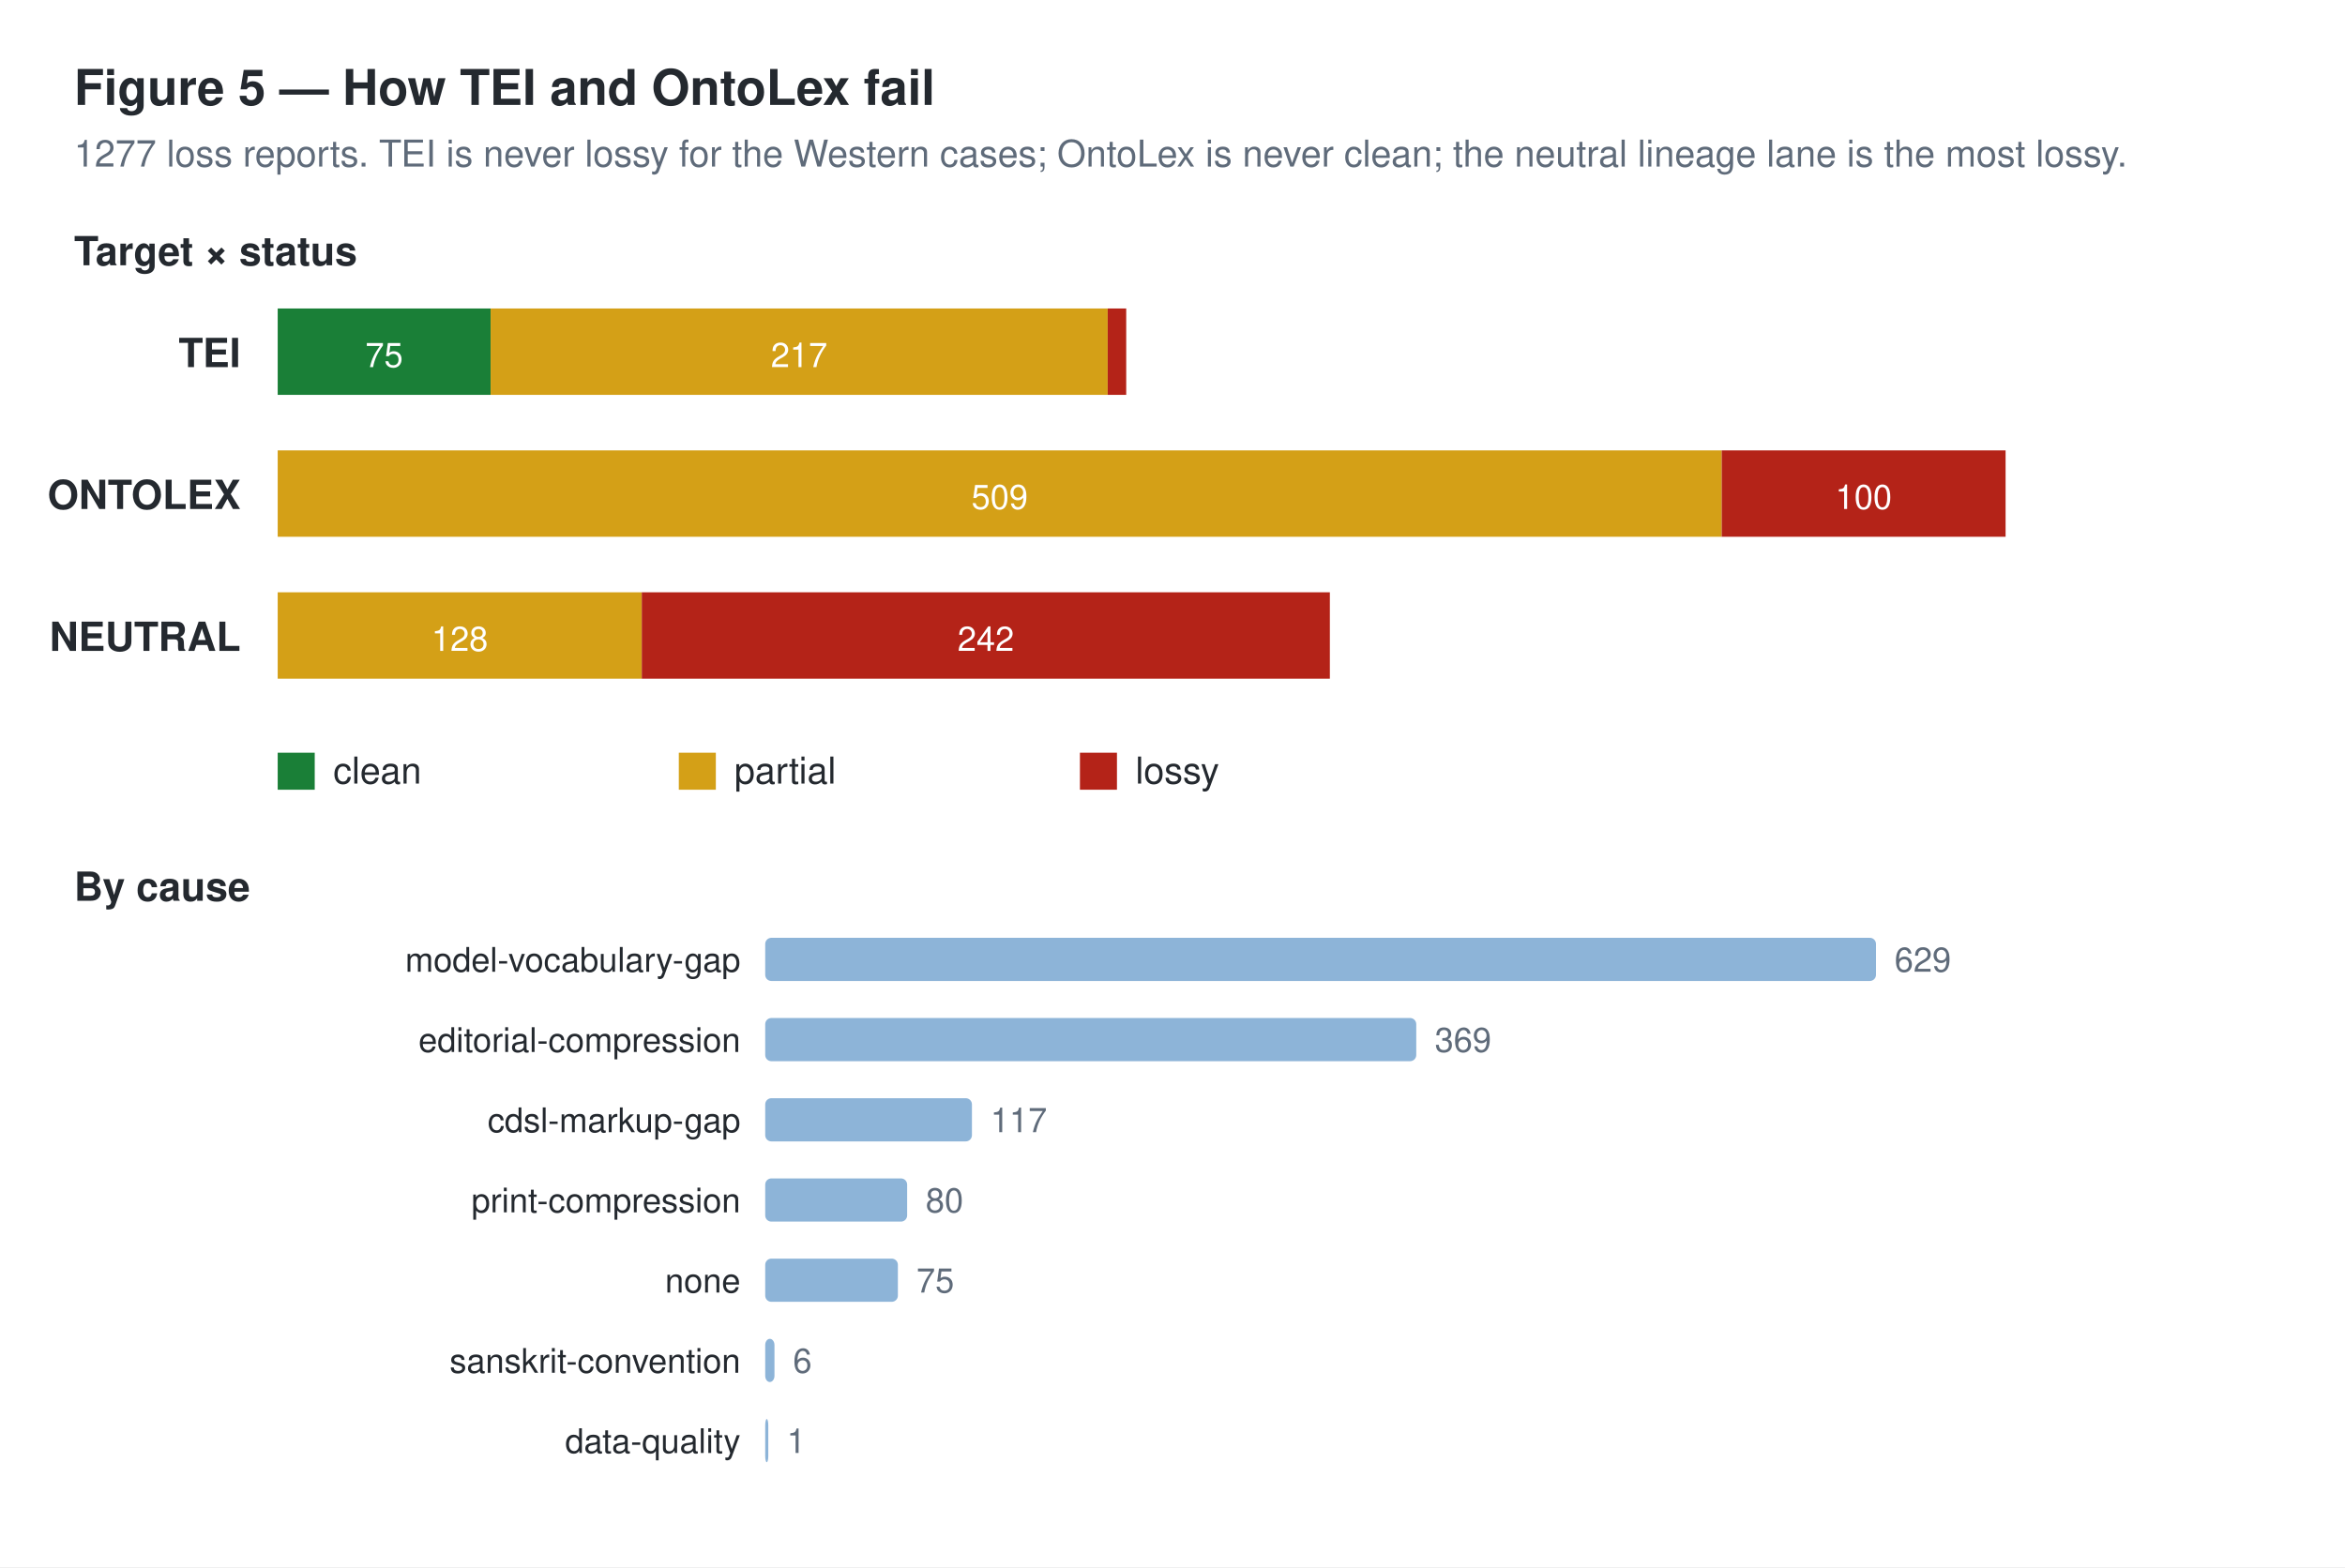
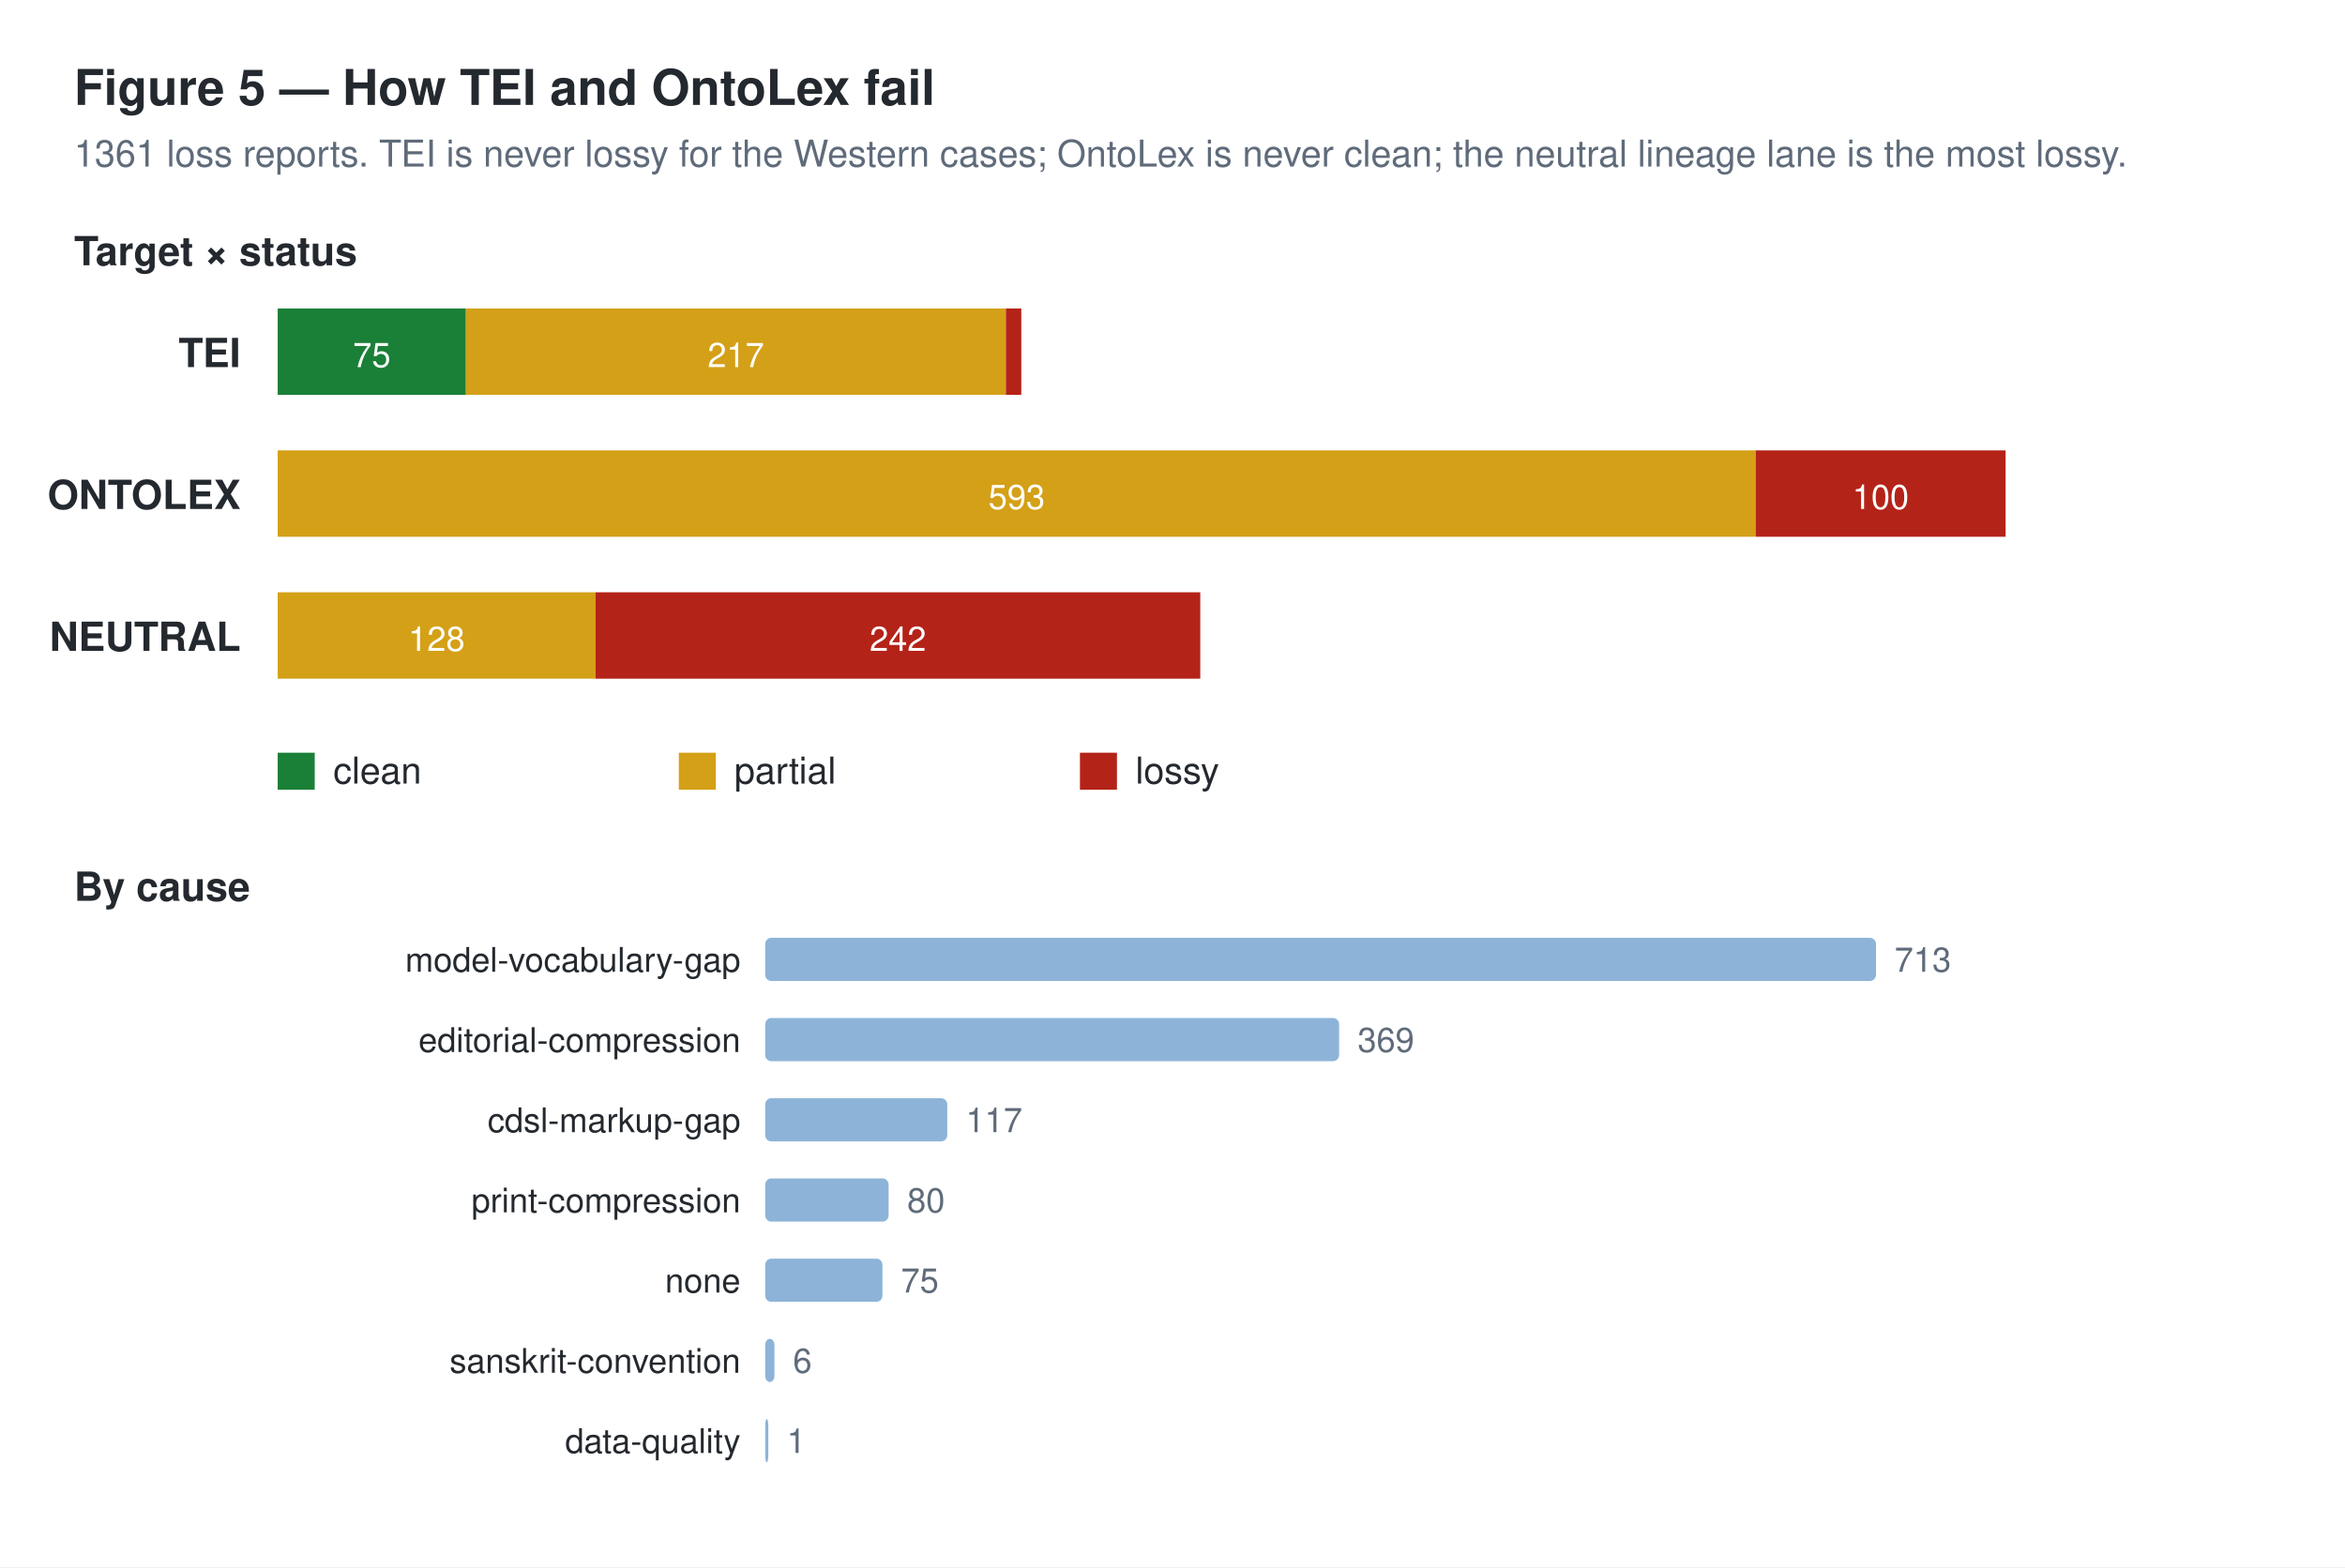
<svg xmlns="http://www.w3.org/2000/svg" width="760" height="508" viewBox="0 0 760 508" font-family="Helvetica, Arial, sans-serif">
  <rect width="760" height="508" fill="#ffffff" />
  <text x="24" y="34" font-size="16" font-weight="700" fill="#24292f">Figure 5 — How TEI and OntoLex fail</text>
-   <text x="24" y="54" font-size="12" fill="#5f6b7a">1277 loss reports. TEI is never lossy for the Western cases; OntoLex is never clean; the neutral lineage lane is the most lossy.</text>
+   <text x="24" y="54" font-size="12" fill="#5f6b7a">1361 loss reports. TEI is never lossy for the Western cases; OntoLex is never clean; the neutral lineage lane is the most lossy.</text>
  <text x="24" y="86" font-size="13" font-weight="700" fill="#24292f">Target × status</text>
  <text x="78" y="119" font-size="13" font-weight="700" fill="#24292f" text-anchor="end">TEI</text>
-   <rect x="90" y="100" width="69" height="28" fill="#1a7f37" />
-   <text x="124.5" y="119" font-size="11" fill="#fff" text-anchor="middle">75</text>
-   <rect x="159" y="100" width="200" height="28" fill="#d4a017" />
-   <text x="259" y="119" font-size="11" fill="#fff" text-anchor="middle">217</text>
-   <rect x="359" y="100" width="6" height="28" fill="#b42318" />
+   <rect x="90" y="100" width="61" height="28" fill="#1a7f37" />
+   <text x="120.5" y="119" font-size="11" fill="#fff" text-anchor="middle">75</text>
+   <rect x="151" y="100" width="175" height="28" fill="#d4a017" />
+   <text x="238.5" y="119" font-size="11" fill="#fff" text-anchor="middle">217</text>
+   <rect x="326" y="100" width="5" height="28" fill="#b42318" />
  <text x="78" y="165" font-size="13" font-weight="700" fill="#24292f" text-anchor="end">ONTOLEX</text>
-   <rect x="90" y="146" width="468" height="28" fill="#d4a017" />
-   <text x="324" y="165" font-size="11" fill="#fff" text-anchor="middle">509</text>
-   <rect x="558" y="146" width="92" height="28" fill="#b42318" />
-   <text x="604" y="165" font-size="11" fill="#fff" text-anchor="middle">100</text>
+   <rect x="90" y="146" width="479" height="28" fill="#d4a017" />
+   <text x="329.5" y="165" font-size="11" fill="#fff" text-anchor="middle">593</text>
+   <rect x="569" y="146" width="81" height="28" fill="#b42318" />
+   <text x="609.5" y="165" font-size="11" fill="#fff" text-anchor="middle">100</text>
  <text x="78" y="211" font-size="13" font-weight="700" fill="#24292f" text-anchor="end">NEUTRAL</text>
-   <rect x="90" y="192" width="118" height="28" fill="#d4a017" />
-   <text x="149" y="211" font-size="11" fill="#fff" text-anchor="middle">128</text>
-   <rect x="208" y="192" width="223" height="28" fill="#b42318" />
-   <text x="319.5" y="211" font-size="11" fill="#fff" text-anchor="middle">242</text>
+   <rect x="90" y="192" width="103" height="28" fill="#d4a017" />
+   <text x="141.5" y="211" font-size="11" fill="#fff" text-anchor="middle">128</text>
+   <rect x="193" y="192" width="196" height="28" fill="#b42318" />
+   <text x="291" y="211" font-size="11" fill="#fff" text-anchor="middle">242</text>
  <rect x="90" y="244" width="12" height="12" fill="#1a7f37" />
  <text x="108" y="254" font-size="12" fill="#24292f">clean</text>
  <rect x="220" y="244" width="12" height="12" fill="#d4a017" />
  <text x="238" y="254" font-size="12" fill="#24292f">partial</text>
  <rect x="350" y="244" width="12" height="12" fill="#b42318" />
  <text x="368" y="254" font-size="12" fill="#24292f">lossy</text>
  <text x="24" y="292" font-size="13" font-weight="700" fill="#24292f">By cause</text>
  <text x="240" y="315" font-size="11" fill="#24292f" text-anchor="end">model-vocabulary-gap</text>
  <rect x="248" y="304" width="360" height="14" rx="2" fill="#8db4d8" />
-   <text x="614" y="315" font-size="11" fill="#5f6b7a">629</text>
+   <text x="614" y="315" font-size="11" fill="#5f6b7a">713</text>
  <text x="240" y="341" font-size="11" fill="#24292f" text-anchor="end">editorial-compression</text>
-   <rect x="248" y="330" width="211" height="14" rx="2" fill="#8db4d8" />
-   <text x="465" y="341" font-size="11" fill="#5f6b7a">369</text>
+   <rect x="248" y="330" width="186" height="14" rx="2" fill="#8db4d8" />
+   <text x="440" y="341" font-size="11" fill="#5f6b7a">369</text>
  <text x="240" y="367" font-size="11" fill="#24292f" text-anchor="end">cdsl-markup-gap</text>
-   <rect x="248" y="356" width="67" height="14" rx="2" fill="#8db4d8" />
-   <text x="321" y="367" font-size="11" fill="#5f6b7a">117</text>
+   <rect x="248" y="356" width="59" height="14" rx="2" fill="#8db4d8" />
+   <text x="313" y="367" font-size="11" fill="#5f6b7a">117</text>
  <text x="240" y="393" font-size="11" fill="#24292f" text-anchor="end">print-compression</text>
-   <rect x="248" y="382" width="46" height="14" rx="2" fill="#8db4d8" />
-   <text x="300" y="393" font-size="11" fill="#5f6b7a">80</text>
+   <rect x="248" y="382" width="40" height="14" rx="2" fill="#8db4d8" />
+   <text x="294" y="393" font-size="11" fill="#5f6b7a">80</text>
  <text x="240" y="419" font-size="11" fill="#24292f" text-anchor="end">none</text>
-   <rect x="248" y="408" width="43" height="14" rx="2" fill="#8db4d8" />
-   <text x="297" y="419" font-size="11" fill="#5f6b7a">75</text>
+   <rect x="248" y="408" width="38" height="14" rx="2" fill="#8db4d8" />
+   <text x="292" y="419" font-size="11" fill="#5f6b7a">75</text>
  <text x="240" y="445" font-size="11" fill="#24292f" text-anchor="end">sanskrit-convention</text>
  <rect x="248" y="434" width="3" height="14" rx="2" fill="#8db4d8" />
  <text x="257" y="445" font-size="11" fill="#5f6b7a">6</text>
  <text x="240" y="471" font-size="11" fill="#24292f" text-anchor="end">data-quality</text>
  <rect x="248" y="460" width="1" height="14" rx="2" fill="#8db4d8" />
  <text x="255" y="471" font-size="11" fill="#5f6b7a">1</text>
</svg>
